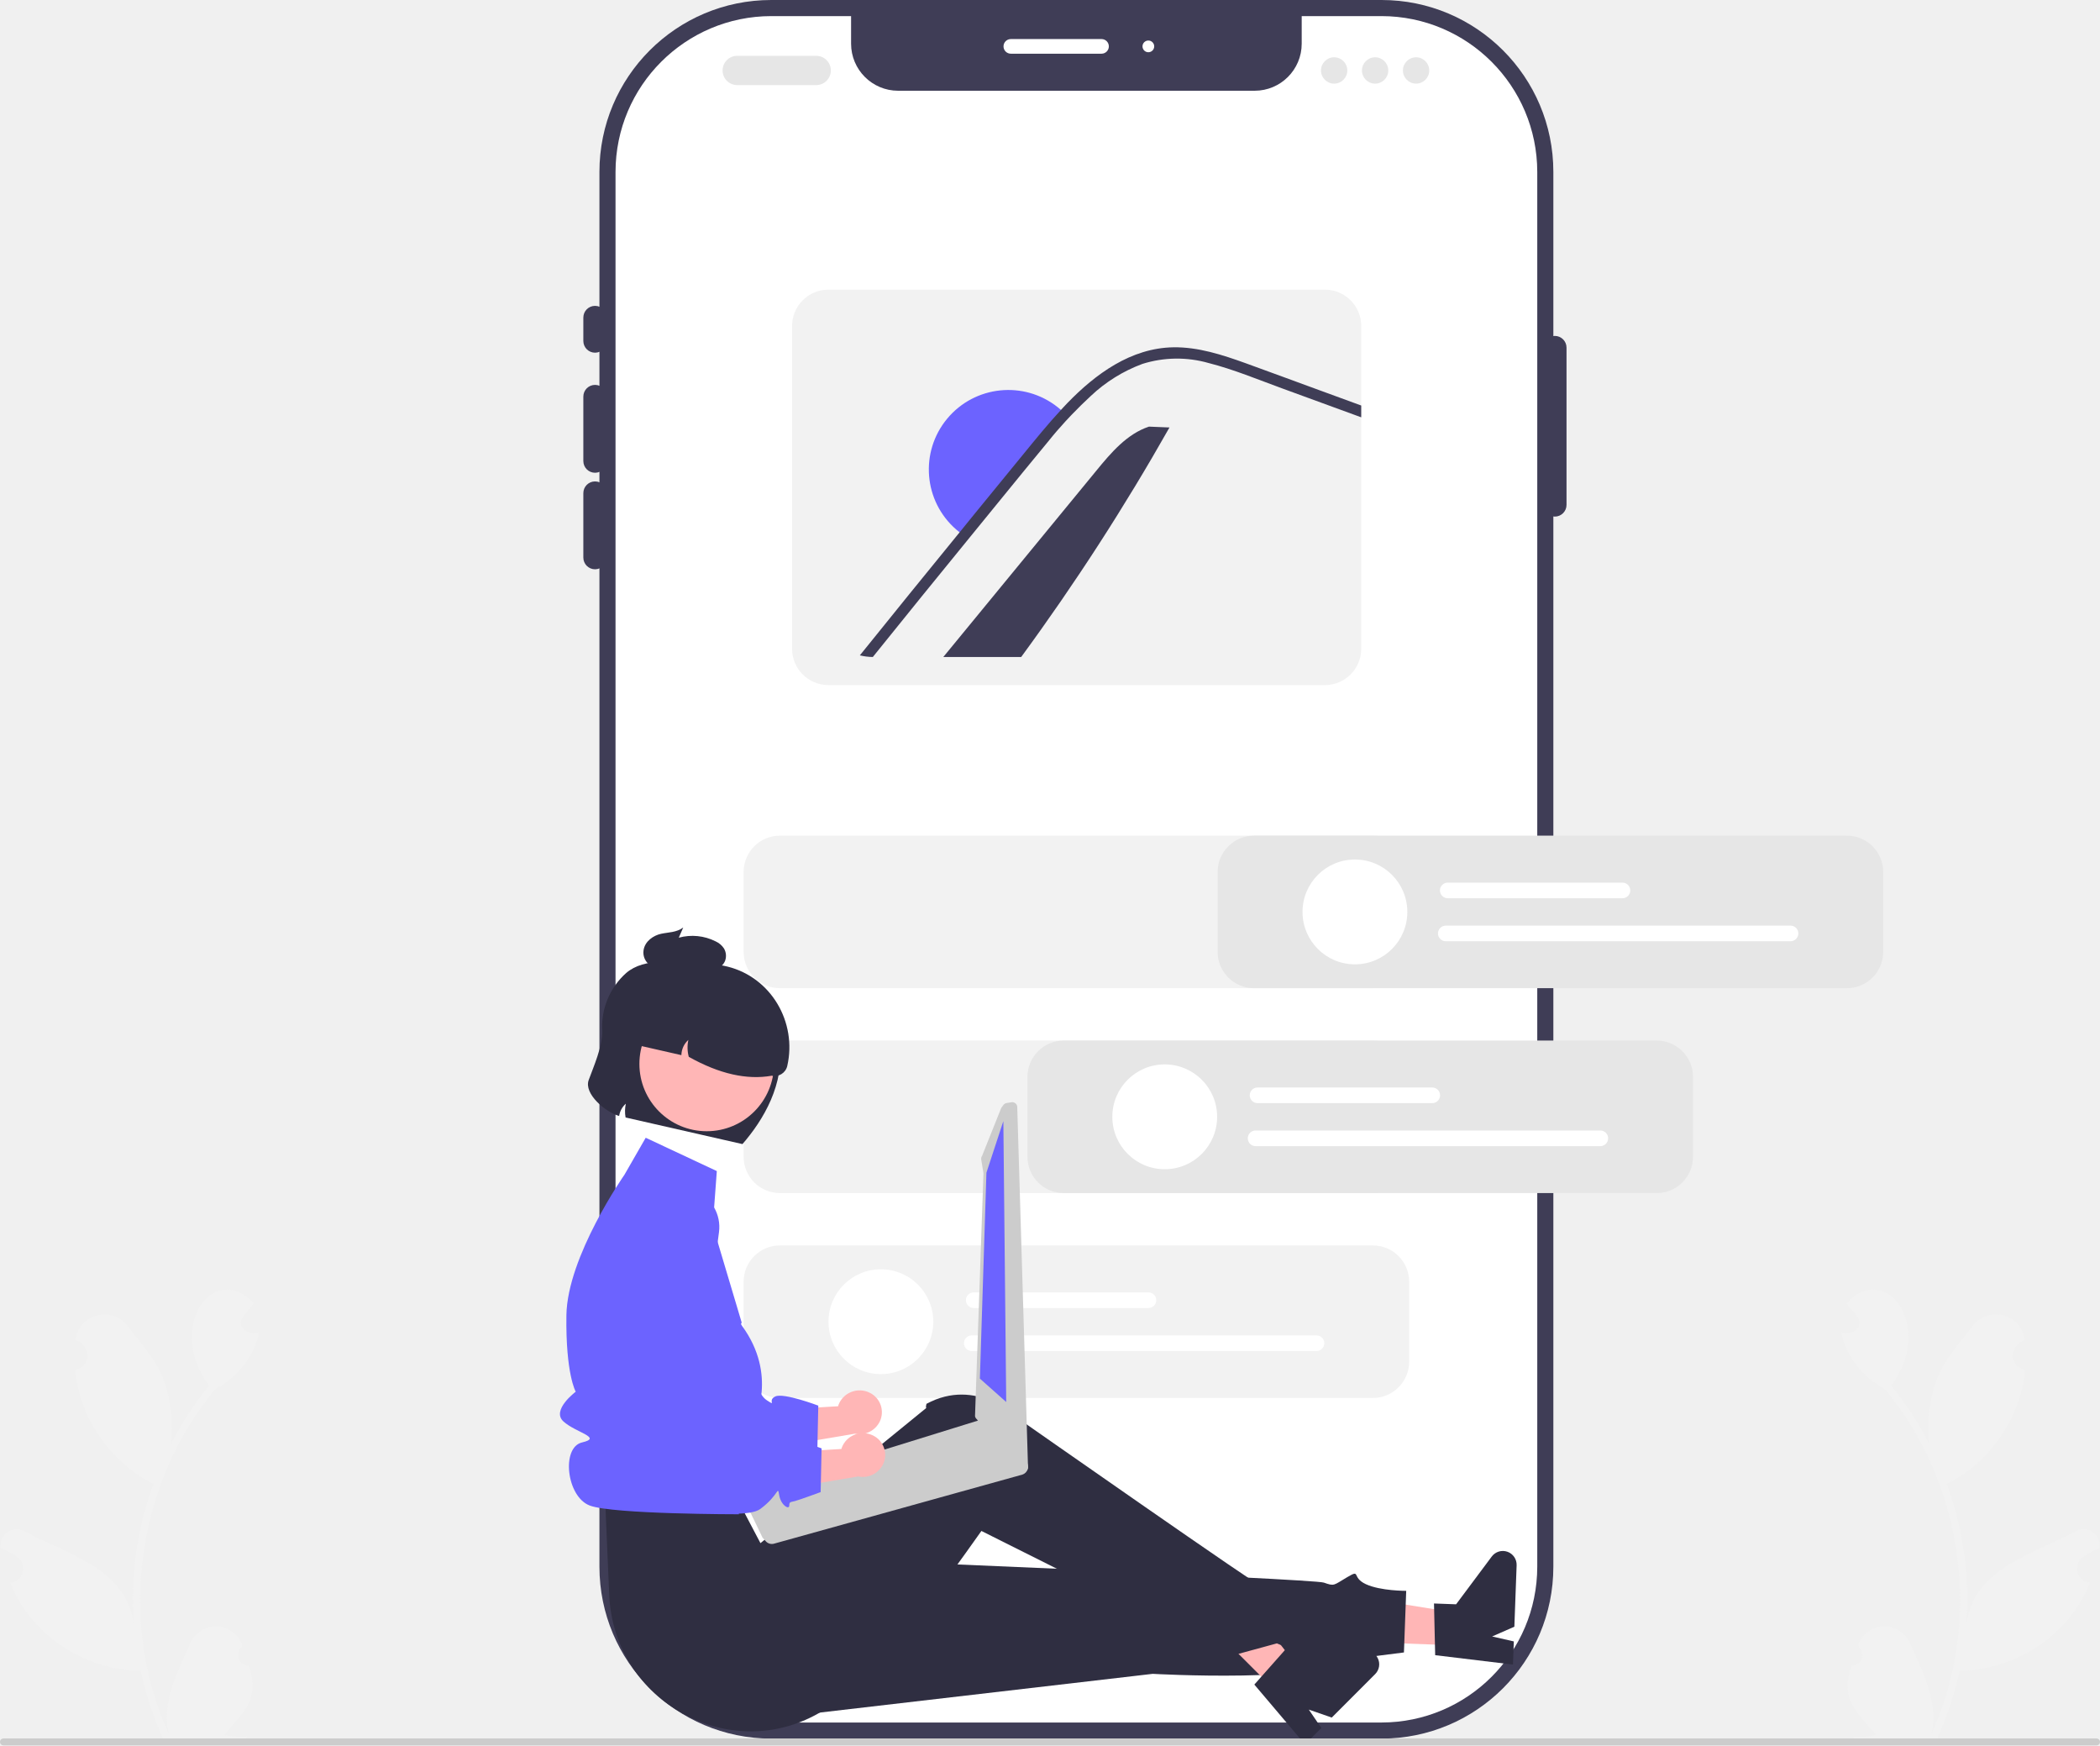
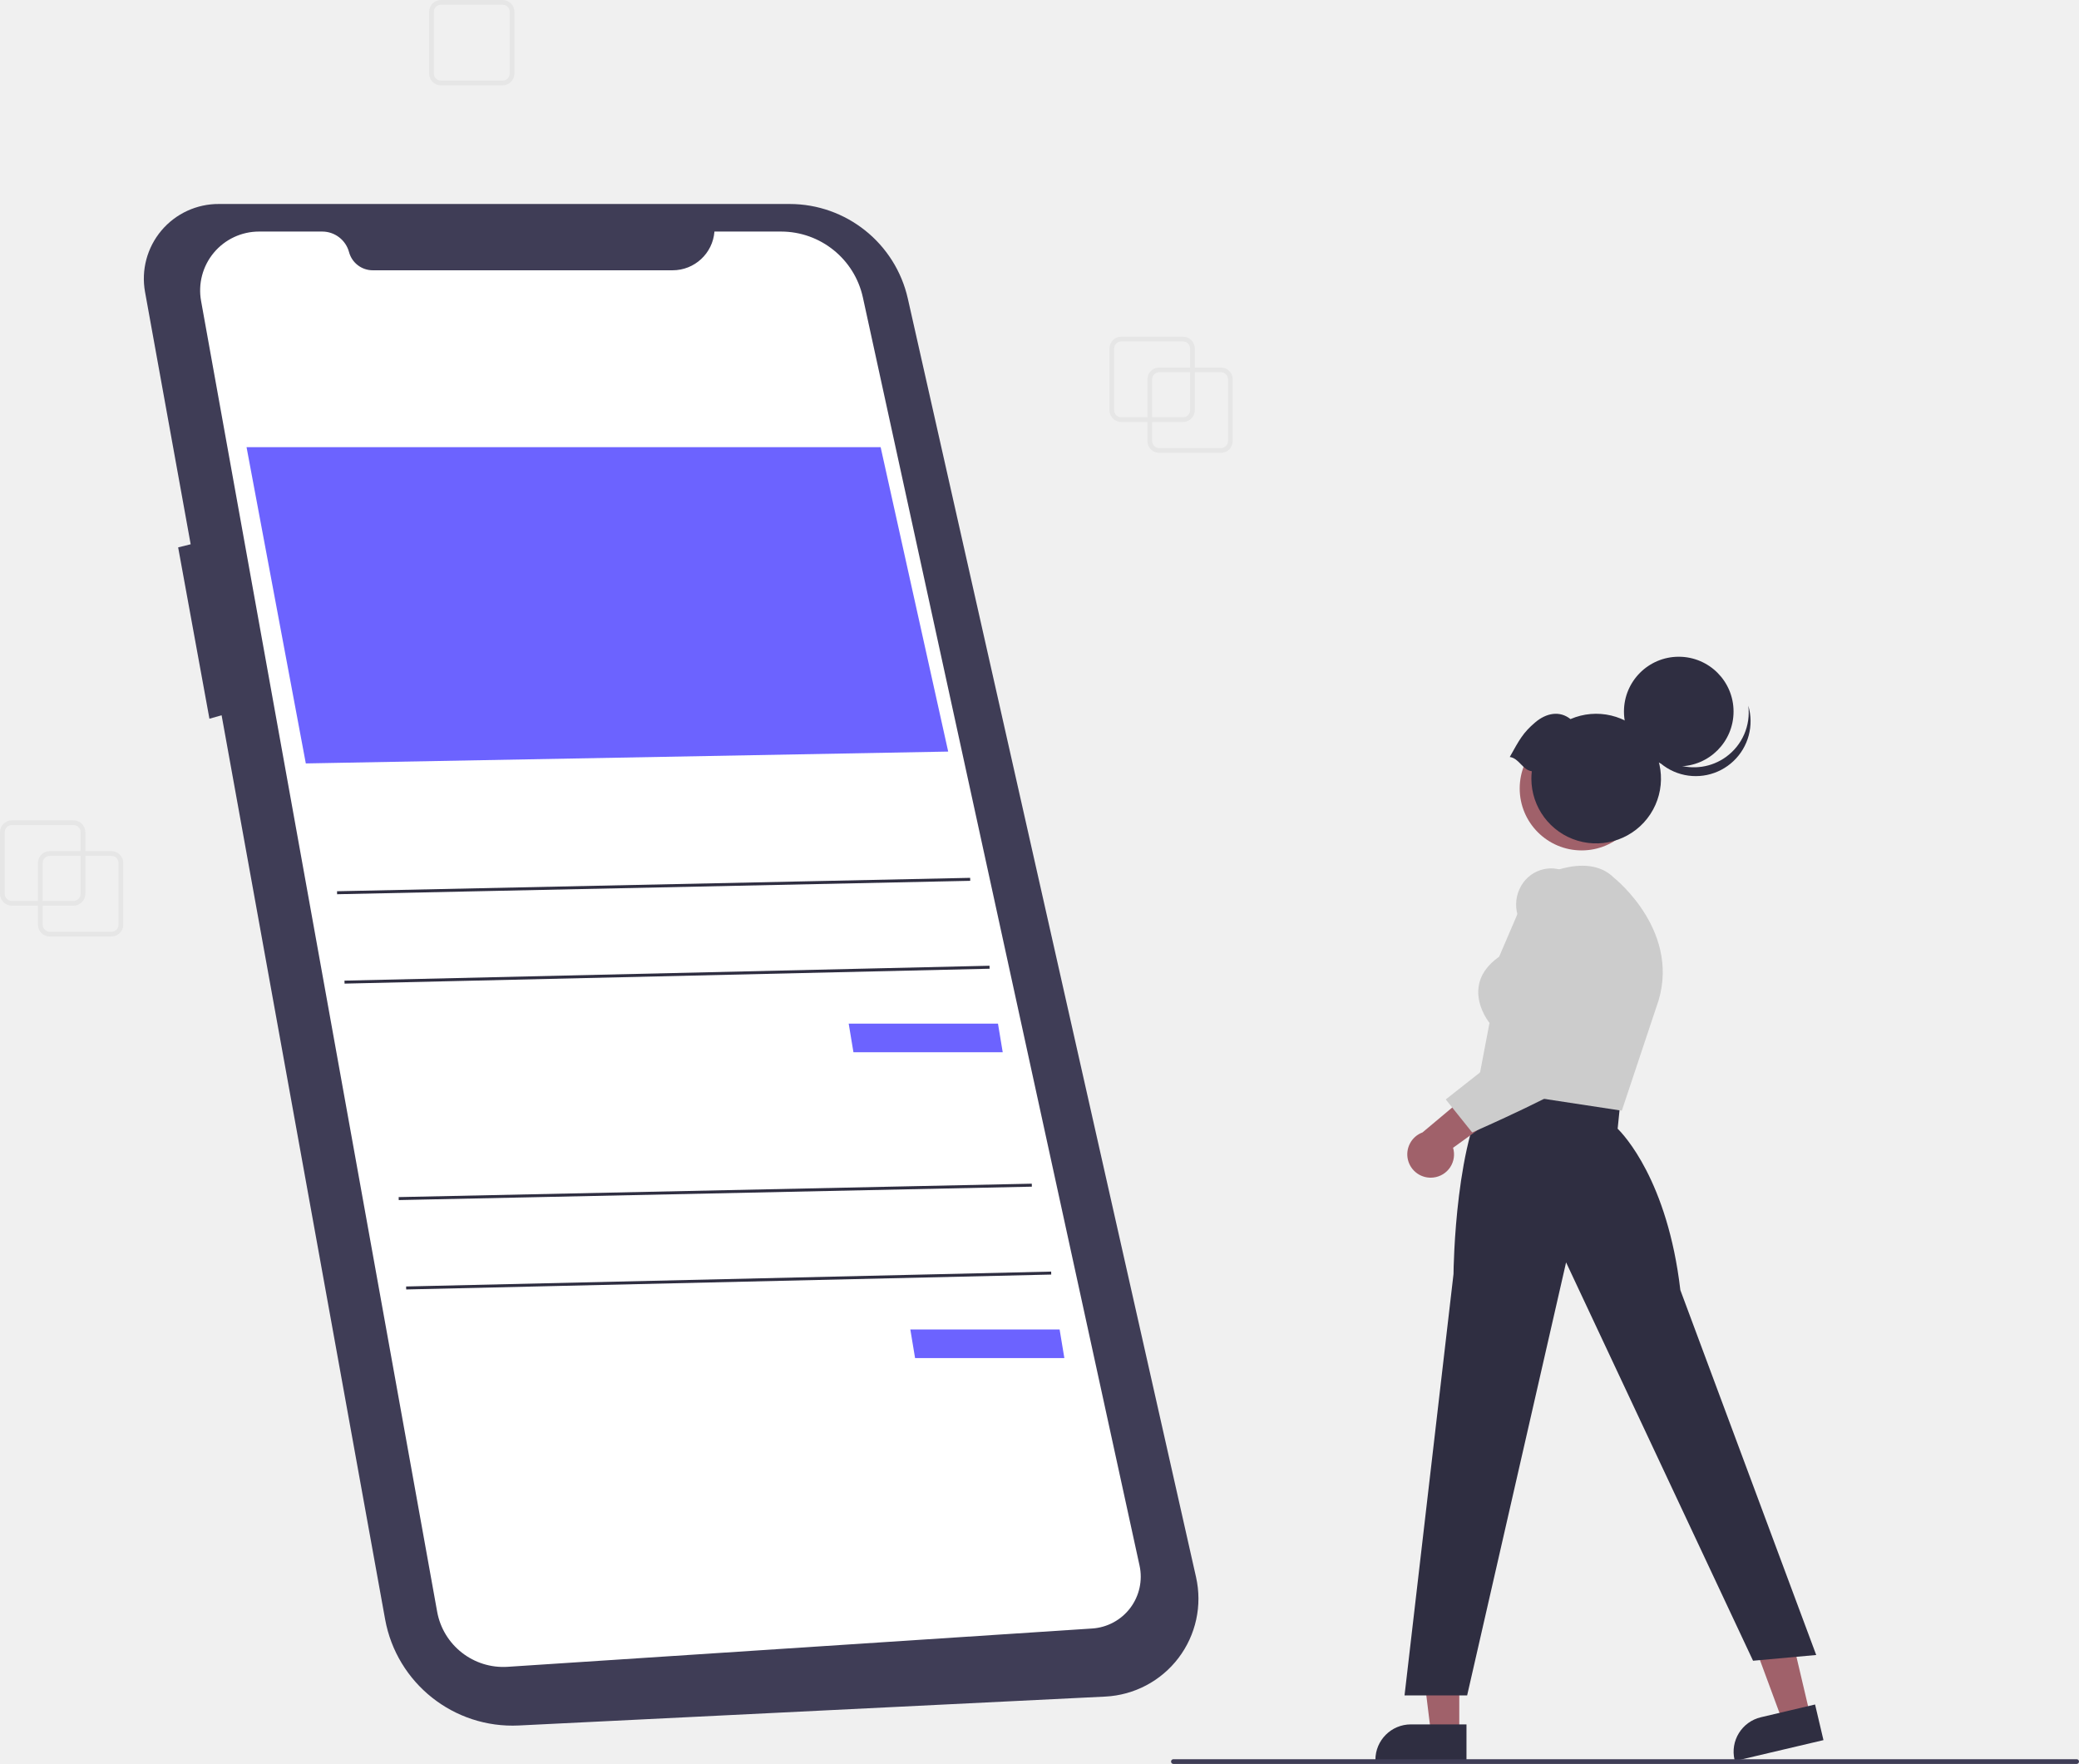
- <svg xmlns="http://www.w3.org/2000/svg" data-name="Layer 1" width="717.67" height="596.329" viewBox="0 0 717.67 596.329">
-   <rect x="204.855" width="326" height="594" rx="58.728" fill="#3f3d56" />
-   <path d="M766.52,210.568v476.54a53.292,53.292,0,0,1-53.23,53.23h-208.54a53.292,53.292,0,0,1-53.23-53.23v-476.54a53.292,53.292,0,0,1,53.23-53.23h27.27v9.42a16.081,16.081,0,0,0,16.08,16.08h121.84a16.081,16.081,0,0,0,16.08-16.08v-9.42h27.27A53.292,53.292,0,0,1,766.52,210.568Z" transform="translate(-241.165 -151.8354)" fill="#fff" />
-   <path d="M444.52,272.335a4.005,4.005,0,0,1-4-4v-8a4,4,0,0,1,8,0v8A4.005,4.005,0,0,1,444.52,272.335Z" transform="translate(-241.165 -151.8354)" fill="#3f3d56" />
-   <path d="M444.52,313.357a4.005,4.005,0,0,1-4-4V287.335a4,4,0,0,1,8,0v22.021A4.005,4.005,0,0,1,444.52,313.357Z" transform="translate(-241.165 -151.8354)" fill="#3f3d56" />
-   <path d="M444.52,346.335a4.005,4.005,0,0,1-4-4V320.314a4,4,0,0,1,8,0v22.021A4.005,4.005,0,0,1,444.52,346.335Z" transform="translate(-241.165 -151.8354)" fill="#3f3d56" />
-   <path d="M772.52,328.335a4.005,4.005,0,0,1-4-4V270.602a4,4,0,0,1,8,0v53.733A4.005,4.005,0,0,1,772.52,328.335Z" transform="translate(-241.165 -151.8354)" fill="#3f3d56" />
-   <path d="M617.612,170.181h-31a2.5,2.5,0,0,1,0-5h31a2.5,2.5,0,0,1,0,5Z" transform="translate(-241.165 -151.8354)" fill="#fff" />
-   <circle cx="392.447" cy="15.846" r="2" fill="#fff" />
-   <path d="M873.917,720.853a3.564,3.564,0,0,0,2.524-6.201c-.093-.356-.16-.612-.253-.968a9.575,9.575,0,0,1,17.749-.336c4.318,9.846,9.881,20.028,7.267,30.943,17.594-38.227,11.037-85.508-15.81-117.8-7.374-3.971-13.387-11.093-15.014-19.414,3.642,1.195,8.14-1.8,5.374-5.598-1.197-1.45-2.405-2.889-3.602-4.339,13.65-14.818,30.301,8.108,15.31,28.074a114.265,114.265,0,0,1,13.024,19.951,48.043,48.043,0,0,1,2.656-22.342c2.682-6.649,7.775-12.276,12.252-18.044,5.443-7.029,16.813-3.918,17.639,4.928-5.069,1.72-5.659,9.071.166,10.02-1.367,16.483-11.982,31.721-26.732,39.085a114.71,114.71,0,0,1,6.725,47.885c2.435-19.011,22.771-23.812,36.944-31.494a5.549,5.549,0,0,1,8.516,5.54,32.051,32.051,0,0,0-5.589,3.017,4.844,4.844,0,0,0,2.335,8.821c-7.011,17.839-25.462,29.949-44.529,30.064a117.929,117.929,0,0,1-7.701,23.201l-28.298.269c-.104-.313-.199-.637-.293-.951a32.153,32.153,0,0,0,7.826-.541c-7.008-8.139-12.407-12.274-8.483-23.767Z" transform="translate(-241.165 -151.8354)" fill="#f2f2f2" />
-   <path d="M326.162,720.853a3.564,3.564,0,0,1-2.524-6.201c.093-.356.16-.612.253-.968a9.575,9.575,0,0,0-17.749-.336c-4.318,9.846-9.881,20.028-7.267,30.943-17.594-38.227-11.037-85.508,15.81-117.8,7.374-3.971,13.387-11.093,15.014-19.414-3.642,1.195-8.14-1.8-5.374-5.598,1.197-1.45,2.405-2.889,3.602-4.339-13.65-14.818-30.301,8.108-15.31,28.074a114.265,114.265,0,0,0-13.024,19.951,48.043,48.043,0,0,0-2.656-22.342c-2.682-6.649-7.775-12.276-12.252-18.044-5.443-7.029-16.813-3.918-17.639,4.928,5.069,1.72,5.659,9.071-.166,10.02,1.367,16.483,11.982,31.721,26.732,39.085a114.71,114.71,0,0,0-6.725,47.885c-2.435-19.011-22.771-23.812-36.944-31.494a5.549,5.549,0,0,0-8.516,5.54,32.051,32.051,0,0,1,5.589,3.017,4.844,4.844,0,0,1-2.335,8.821c7.011,17.839,25.462,29.949,44.529,30.064a117.929,117.929,0,0,0,7.701,23.201l28.298.269c.104-.313.199-.637.293-.951a32.153,32.153,0,0,1-7.826-.541c7.008-8.139,12.407-12.274,8.483-23.767Z" transform="translate(-241.165 -151.8354)" fill="#f2f2f2" />
-   <path d="M520.106,180.908h-27a5,5,0,0,1,0-10h27a5,5,0,0,1,0,10Z" transform="translate(-241.165 -151.8354)" fill="#e6e6e6" />
-   <circle cx="455.941" cy="24.073" r="4.5" fill="#e6e6e6" />
-   <circle cx="469.941" cy="24.073" r="4.5" fill="#e6e6e6" />
-   <circle cx="483.941" cy="24.073" r="4.5" fill="#e6e6e6" />
-   <path d="M693.959,250.793h-169.7a12.417,12.417,0,0,0-12.4,12.4v110.31a12.417,12.417,0,0,0,12.4,12.4h169.7a12.411,12.411,0,0,0,12.4-12.4v-110.31A12.411,12.411,0,0,0,693.959,250.793Z" transform="translate(-241.165 -151.8354)" fill="#f2f2f2" />
-   <path d="M640.832,297.884a791.404,791.404,0,0,1-50.682,78.42H563.538q26.146-31.853,52.332-63.706c5.008-6.114,10.443-12.52,17.955-15.005Z" transform="translate(-241.165 -151.8354)" fill="#3f3d56" />
-   <path d="M605.466,293.536c-2.776,2.892-5.435,5.901-7.939,9.026-5.513,6.638-10.948,13.335-16.402,20.013-3.397,4.154-6.794,8.308-10.152,12.462a24.789,24.789,0,0,1-3.028-2.29A27.161,27.161,0,0,1,602.651,290.974,25.035,25.035,0,0,1,605.466,293.536Z" transform="translate(-241.165 -151.8354)" fill="#6c63ff" />
-   <path d="M706.359,290.382v4.03l-1.8-.66-25.33-9.26c-8.25-3.01-16.48-6.45-25-8.62a39.402,39.402,0,0,0-22.64.29,51.95,51.95,0,0,0-17.64,10.95c-2.25,2.08-4.43,4.21-6.54,6.42-.69.73-1.38,1.46-2.06,2.19-2.04,2.22-4.01,4.49-5.88,6.84-5.51,6.64-10.95,13.34-16.4,20.01-3.4,4.16-6.8,8.31-10.16,12.46q-16.83,20.595-33.46,41.27a19.537,19.537,0,0,1-4.43-.56q16.965-21.075,34.09-42.04.39-.48.78-.96c1.34-1.67,2.71-3.35,4.07-5.02q8.535-10.455,17.08-20.89c4.14-5.06,8.25-10.14,12.71-14.94.27-.31.55-.61.84-.92.43-.46.86-.91,1.3-1.38,9.69-10.01,21.78-18.86,36.26-19.1,8.52-.13,16.75,2.57,24.67,5.42,8.53,3.09,17.03,6.23,25.55,9.35Z" transform="translate(-241.165 -151.8354)" fill="#3f3d56" />
-   <path d="M710.35,629.454H507.691a12.413,12.413,0,0,1-12.399-12.399V589.742a12.413,12.413,0,0,1,12.399-12.399H710.35a12.413,12.413,0,0,1,12.399,12.399v27.313A12.413,12.413,0,0,1,710.35,629.454Z" transform="translate(-241.165 -151.8354)" fill="#f2f2f2" />
-   <path d="M710.35,489.454H507.691a12.413,12.413,0,0,1-12.399-12.399V449.742a12.413,12.413,0,0,1,12.399-12.399H710.35a12.413,12.413,0,0,1,12.399,12.399v27.313A12.413,12.413,0,0,1,710.35,489.454Z" transform="translate(-241.165 -151.8354)" fill="#f2f2f2" />
-   <path d="M710.35,559.454H507.691a12.413,12.413,0,0,1-12.399-12.399V519.742a12.413,12.413,0,0,1,12.399-12.399H710.35a12.413,12.413,0,0,1,12.399,12.399v27.313A12.413,12.413,0,0,1,710.35,559.454Z" transform="translate(-241.165 -151.8354)" fill="#f2f2f2" />
-   <path d="M633.641,598.724H573.93a2.671,2.671,0,0,1,0-5.342H633.641a2.671,2.671,0,0,1,0,5.342Z" transform="translate(-241.165 -151.8354)" fill="#fff" />
-   <path d="M691.072,613.415H573.262a2.671,2.671,0,0,1,0-5.342h117.81a2.671,2.671,0,0,1,0,5.342Z" transform="translate(-241.165 -151.8354)" fill="#fff" />
-   <circle cx="301.042" cy="451.563" r="17.909" fill="#fff" />
-   <path d="M538.216,627.589a7.744,7.744,0,0,0-10.203,3.547,7.431,7.431,0,0,0-.44,1.147l-26.969,1.612-3.997,13.972,36.706-6.202a7.723,7.723,0,0,0,8.487-4.106A7.391,7.391,0,0,0,538.4,627.676Q538.309,627.631,538.216,627.589Z" transform="translate(-241.165 -151.8354)" fill="#ffb6b6" />
-   <path d="M478.687,558.67l0,0a13.373,13.373,0,0,0-18.045,9.162l-7.415,29.943,1.395,52.384s38.702,7.426,45.199,2.653,5.887-8.327,6.497-4.774,3.399,5.045,3.437,3.631.354-1.172,1.973-1.598,8.765-3.06,8.765-3.06l.32-14.935s-11.814-4.479-14.68-3.142.61,3.554-2.866,1.336-3.856-9.216-4.45-2.909-2.334,7.482-4.94,4.677-14.681-1.013-14.681-1.013l7.683-58.23A13.373,13.373,0,0,0,478.687,558.67Z" transform="translate(-241.165 -151.8354)" fill="#6c63ff" />
-   <polygon points="498.157 562.178 498.564 551.148 456.212 544.329 455.612 560.608 498.157 562.178" fill="#ffb6b6" />
-   <path d="M731.634,717.334l-.402-17.661,7.55.279,12.189-16.327a4.719,4.719,0,0,1,8.498,2.997l-.774,20.98-7.602,3.341,7.416,1.687-.292,7.91Z" transform="translate(-241.165 -151.8354)" fill="#2f2e41" />
-   <path d="M500.963,739.308,635.106,723.709s57.927,3.346,71.519-5.496l14.332-1.809.777-21.053s-8.764.065-13.803-2.283-1.537-5.221-6.341-2.396-4.297,3.164-8.011,1.866-174.05-8.261-174.05-8.261Z" transform="translate(-241.165 -151.8354)" fill="#2f2e41" />
-   <polygon points="436.563 578.337 444.363 570.527 417.953 536.724 406.441 548.25 436.563 578.337" fill="#ffb6b6" />
-   <path d="M669.833,727.378l11.717-13.22,5.345,5.339,20.04-3.679a4.719,4.719,0,0,1,4.192,7.977l-14.836,14.854-7.845-2.721,4.289,6.281-5.594,5.6Z" transform="translate(-241.165 -151.8354)" fill="#2f2e41" />
-   <path d="M448.039,665.843l1.334,31c1.57,36.493,41.759,58.581,72.923,39.527q.862-.527,1.729-1.091s11.814-3.173,11.456-8.197,2.528-7.47,5.082-6.1S576.558,674.89,576.558,674.89s69.482,34.659,84.81,42.818l16.173-4.407s6.087,2.875,3.894-1.283-2.586-2.167-3.26-6.697-2.397-10.147-3.442-9.911-85.957-59.195-85.957-59.195-13.833-14-30.993-4.756c-.357,1.358-.052,1.405-.052,1.405l-56.684,46.189-8.009-15.211Z" transform="translate(-241.165 -151.8354)" fill="#2f2e41" />
-   <path d="M486.138,551.94l-24.304-11.39-7.276,12.661s-19.542,27.887-19.825,48.005,3.185,26.101,3.185,26.101-8.426,6.299-4.213,10.15,13.54,5.512,6.376,7.181-5.348,18.569,2.652,21.569,50.964,2.974,50.964,2.974a7.651,7.651,0,0,1,1.89-7.534c3.331-3.339,6.331-.943,3.331-6.141s-8-2.198-4-9.198,3.999-9.092,3.999-9.092,8.154-15.519-4.128-32.355c-.749-1.026-.119-1.066-.119-1.066l-9.918-33.236Z" transform="translate(-241.165 -151.8354)" fill="#6c63ff" />
-   <path d="M446.971,504.046c.206,5.134-3.03,12.407-4.623,16.793-1.703,4.689,5.679,10.913,10.405,12.276a6.989,6.989,0,0,1,2.289-4.197,11.967,11.967,0,0,0-.087,4.708l39.948,9.094c7.187-8.322,14.413-20.287,12.837-34.717a14.04,14.04,0,0,0-6.761-14l-20.195-11.931c-8.59-1.956-19.408-3.136-25.613,2.179A24.575,24.575,0,0,0,446.971,504.046Z" transform="translate(-241.165 -151.8354)" fill="#2f2e41" />
-   <circle cx="241.514" cy="363.489" r="23" fill="#ffb6b6" />
-   <path d="M455.734,503.036l-1.11,4.875,19.404,4.417a7.156,7.156,0,0,1,2.386-5.21,12.192,12.192,0,0,0,.139,5.785c10.464,5.872,19.896,7.952,28.354,6.455a4.431,4.431,0,0,0,5.304-3.337v0c3.403-14.947-5.512-30.225-20.386-33.935a27.997,27.997,0,0,0-34.09,20.949Z" transform="translate(-241.165 -151.8354)" fill="#2f2e41" />
-   <path d="M467.079,470.871c2.559-.555,5.266-.421,7.579-2.154l-1.517,3.482a17.626,17.626,0,0,1,12.585,1.257,6.73,6.73,0,0,1,2.849,2.412,4.957,4.957,0,0,1,.375,4.269,4.641,4.641,0,0,1-2.718,2.581,8.963,8.963,0,0,1-3.326.348q-7.083-.165-14.166-.33a10.591,10.591,0,0,1-5.225-1.015,5.22,5.22,0,0,1-2.424-5.183C461.542,473.373,464.52,471.426,467.079,470.871Z" transform="translate(-241.165 -151.8354)" fill="#2f2e41" />
-   <path d="M591.844,651.131a.981.981,0,0,0-.188-.173,2.012,2.012,0,0,0-.616-.482l-1.683-.901-11.173-12.405a2.806,2.806,0,0,0-2.098-.201l-.029.009-4.786,1.48-4.116,1.277-5.75,1.782L522.237,653.646l-25.745,7.971a2.785,2.785,0,0,0-1.829,3.448,2.898,2.898,0,0,0,.588,1.044l.819.912,1.718,1.914,3.981,8.25,1.105,1.233a2.775,2.775,0,0,0,2.866.804L590.554,655.638a2.824,2.824,0,0,0,1.29-4.507Z" transform="translate(-241.165 -151.8354)" fill="#ccc" />
-   <path d="M586.808,528.426l-1.642.266a1.728,1.728,0,0,0-1.119.695l-.724,1.012-6.527,16.322a1.728,1.728,0,0,0-.297,1.288l.765,4.65-2.89,83.006a1.748,1.748,0,0,0,.647,1.084l12.673,16.952.296.235.638.5a1.756,1.756,0,0,0,1.147.365l1.077-.051a1.73,1.73,0,0,0,1.265-.645,1.704,1.704,0,0,0,.359-1.37L588.799,529.846a1.725,1.725,0,0,0-1.982-1.422Z" transform="translate(-241.165 -151.8354)" fill="#ccc" />
-   <polygon points="342.893 383.04 337.111 400.653 334.874 471.007 343.874 479.007 342.893 383.04" fill="#6c63ff" />
-   <path d="M539.345,642.192a7.744,7.744,0,0,0-10.203,3.547,7.431,7.431,0,0,0-.44,1.147l-26.969,1.612-3.997,13.972,36.706-6.202a7.723,7.723,0,0,0,8.487-4.106,7.391,7.391,0,0,0-3.401-9.883Q539.437,642.234,539.345,642.192Z" transform="translate(-241.165 -151.8354)" fill="#ffb6b6" />
-   <path d="M479.816,573.272l0,0a13.373,13.373,0,0,0-18.045,9.162l-7.415,29.943,1.395,52.384s38.702,7.426,45.199,2.653,5.887-8.327,6.497-4.774,3.399,5.045,3.437,3.631.354-1.172,1.973-1.598,8.765-3.06,8.765-3.06l.32-14.935s-11.814-4.479-14.68-3.142.61,3.554-2.866,1.336-3.856-9.216-4.45-2.909-2.334,7.482-4.94,4.677-14.681-1.013-14.681-1.013l7.683-58.23A13.373,13.373,0,0,0,479.816,573.272Z" transform="translate(-241.165 -151.8354)" fill="#6c63ff" />
-   <path d="M241.165,746.975a1.186,1.186,0,0,0,1.19,1.19h715.29a1.19,1.19,0,0,0,0-2.38H242.355A1.187,1.187,0,0,0,241.165,746.975Z" transform="translate(-241.165 -151.8354)" fill="#ccc" />
-   <path d="M872.35,489.454H669.691a12.413,12.413,0,0,1-12.399-12.399V449.742a12.413,12.413,0,0,1,12.399-12.399H872.35a12.413,12.413,0,0,1,12.399,12.399v27.313A12.413,12.413,0,0,1,872.35,489.454Z" transform="translate(-241.165 -151.8354)" fill="#e6e6e6" />
-   <path d="M795.641,458.724H735.93a2.671,2.671,0,1,1,0-5.342H795.641a2.671,2.671,0,1,1,0,5.342Z" transform="translate(-241.165 -151.8354)" fill="#fff" />
-   <path d="M853.072,473.415H735.262a2.671,2.671,0,1,1,0-5.342h117.81a2.671,2.671,0,0,1,0,5.342Z" transform="translate(-241.165 -151.8354)" fill="#fff" />
-   <circle cx="463.042" cy="311.563" r="17.909" fill="#fff" />
-   <path d="M807.35,559.454H604.691a12.413,12.413,0,0,1-12.399-12.399V519.742a12.413,12.413,0,0,1,12.399-12.399H807.35a12.413,12.413,0,0,1,12.399,12.399v27.313A12.413,12.413,0,0,1,807.35,559.454Z" transform="translate(-241.165 -151.8354)" fill="#e6e6e6" />
-   <path d="M730.641,528.724H670.93a2.671,2.671,0,1,1,0-5.342H730.641a2.671,2.671,0,0,1,0,5.342Z" transform="translate(-241.165 -151.8354)" fill="#fff" />
-   <path d="M788.072,543.415H670.262a2.671,2.671,0,0,1,0-5.342h117.81a2.671,2.671,0,0,1,0,5.342Z" transform="translate(-241.165 -151.8354)" fill="#fff" />
-   <circle cx="398.042" cy="381.563" r="17.909" fill="#fff" />
+ <svg xmlns="http://www.w3.org/2000/svg" data-name="Layer 1" width="876.972" height="744" viewBox="0 0 876.972 744">
+   <path d="M676.514,269h-26a5.006,5.006,0,0,1-5-5V238a5.006,5.006,0,0,1,5-5h26a5.006,5.006,0,0,1,5,5v26A5.006,5.006,0,0,1,676.514,269Zm-26-34a3.003,3.003,0,0,0-3,3v26a3.003,3.003,0,0,0,3,3h26a3.003,3.003,0,0,0,3-3V238a3.003,3.003,0,0,0-3-3Z" transform="translate(-161.5138 -78)" fill="#e6e6e6" />
+   <path d="M373.514,114h-26a5.006,5.006,0,0,1-5-5V83a5.006,5.006,0,0,1,5-5h26a5.006,5.006,0,0,1,5,5v26A5.006,5.006,0,0,1,373.514,114Zm-26-34a3.003,3.003,0,0,0-3,3v26a3.003,3.003,0,0,0,3,3h26a3.003,3.003,0,0,0,3-3V83a3.003,3.003,0,0,0-3-3Z" transform="translate(-161.5138 -78)" fill="#e6e6e6" />
+   <path d="M660.514,256h-26a5.006,5.006,0,0,1-5-5V225a5.006,5.006,0,0,1,5-5h26a5.006,5.006,0,0,1,5,5v26A5.006,5.006,0,0,1,660.514,256Zm-26-34a3.003,3.003,0,0,0-3,3v26a3.003,3.003,0,0,0,3,3h26a3.003,3.003,0,0,0,3-3V225a3.003,3.003,0,0,0-3-3Z" transform="translate(-161.5138 -78)" fill="#e6e6e6" />
+   <path d="M208.514,473h-26a5.006,5.006,0,0,1-5-5V442a5.006,5.006,0,0,1,5-5h26a5.006,5.006,0,0,1,5,5v26A5.006,5.006,0,0,1,208.514,473Zm-26-34a3.003,3.003,0,0,0-3,3v26a3.003,3.003,0,0,0,3,3h26a3.003,3.003,0,0,0,3-3V442a3.003,3.003,0,0,0-3-3Z" transform="translate(-161.5138 -78)" fill="#e6e6e6" />
+   <path d="M192.514,460h-26a5.006,5.006,0,0,1-5-5V429a5.006,5.006,0,0,1,5-5h26a5.006,5.006,0,0,1,5,5v26A5.006,5.006,0,0,1,192.514,460Zm-26-34a3.003,3.003,0,0,0-3,3v26a3.003,3.003,0,0,0,3,3h26a3.003,3.003,0,0,0,3-3V429a3.003,3.003,0,0,0-3-3Z" transform="translate(-161.5138 -78)" fill="#e6e6e6" />
+   <path d="M253.943,164.039H494.559a51.15,51.15,0,0,1,49.898,39.901L666.035,743.206a41.34,41.34,0,0,1-38.294,50.382L380.386,805.776A54.615,54.615,0,0,1,323.956,760.948l-68.967-381.268-5.131,1.466-13.196-72.265,5.281-1.32L222.693,201.136a31.493,31.493,0,0,1,31.25-37.097Z" transform="translate(-161.5138 -78)" fill="#3f3d56" />
+   <path d="M462.882,175.664h28.087a35.349,35.349,0,0,1,34.536,27.813L642.204,738.345a21.903,21.903,0,0,1-19.967,26.525l-246.554,16.159a28.367,28.367,0,0,1-29.773-23.277L246.33,204.914a24.846,24.846,0,0,1,24.452-29.25h26.645a11.726,11.726,0,0,1,11.323,8.677h0a10.352,10.352,0,0,0,9.996,7.661H445.239a17.695,17.695,0,0,0,17.643-16.338Z" transform="translate(-161.5138 -78)" fill="#fff" />
+   <polygon points="104 188.606 371.476 188.606 399.971 317 129 322 104 188.606" fill="#6c63ff" />
+   <polygon points="358 431.754 420.971 431.754 422.971 443.809 360 443.809 358 431.754" fill="#6c63ff" />
+   <rect x="303.667" y="451.084" width="267.125" height="1.257" transform="translate(-170.9793 -68.64185) rotate(-1.21314)" fill="#2f2e41" />
+   <rect x="306.803" y="488.473" width="272.164" height="1.257" transform="translate(-172.6883 -67.64407) rotate(-1.32299)" fill="#2f2e41" />
+   <polygon points="384 560.754 446.971 560.754 448.971 572.809 386 572.809 384 560.754" fill="#6c63ff" />
+   <rect x="329.667" y="580.084" width="267.125" height="1.257" transform="translate(-173.7046 -68.06247) rotate(-1.21314)" fill="#2f2e41" />
+   <rect x="332.803" y="617.473" width="272.164" height="1.257" transform="translate(-175.6598 -67.00938) rotate(-1.32299)" fill="#2f2e41" />
+   <polygon points="615.56 731.207 603.645 731.206 597.977 685.249 615.562 685.25 615.56 731.207" fill="#a0616a" />
+   <path d="M780.112,820.757l-38.419-.001v-.486a14.954,14.954,0,0,1,14.954-14.953h.001l23.465.001Z" transform="translate(-161.5138 -78)" fill="#2f2e41" />
+   <polygon points="763.576 723.405 751.979 726.136 735.926 682.702 753.043 678.671 763.576 723.405" fill="#a0616a" />
+   <path d="M930.695,811.951l-37.396,8.806-.111-.473a14.954,14.954,0,0,1,11.127-17.983l.001-0,22.84-5.378Z" transform="translate(-161.5138 -78)" fill="#2f2e41" />
+   <path d="M774.639,615.366c.023-2.395.732-58.915,16.225-80.286l.229-.315,53.992,7.449-1.207,11.863c2.375,2.31,21.055,21.83,26.449,68.054l57.308,153.915-26.642,2.422L822.127,610.449,780.392,793.084H753.981Z" transform="translate(-161.5138 -78)" fill="#2f2e41" />
+   <path d="M784.539,537.165l5.278-27.708c-1.033-1.33-5.611-7.717-4.592-15.204.665-4.884,3.58-9.167,8.668-12.734l13.68-31.92.184-.108c.921-.543,22.703-13.138,34.577-1.255.297.23,29.533,23.438,17.793,54.746L845.633,546.467Z" transform="translate(-161.5138 -78)" fill="#ccc" />
+   <path d="M766.177,574.652a9.798,9.798,0,0,0,8.275-12.54l28.251-20.354-16.912-6.433-24.235,20.315a9.851,9.851,0,0,0,4.62,19.012Z" transform="translate(-161.5138 -78)" fill="#a0616a" />
+   <path d="M771.369,541.725l43.13-33.981-12.822-43.808a15.74,15.74,0,0,1,1.589-12.458,14.558,14.558,0,0,1,9.546-6.891c7.383-1.562,14.086,2.572,19.917,12.29l.044.088c.965,2.358,23.434,57.901,6.277,69.779-16.783,11.619-55.699,28.532-56.091,28.703l-.456.197Z" transform="translate(-161.5138 -78)" fill="#ccc" />
+   <circle cx="667.177" cy="332.556" r="26.128" fill="#a0616a" />
+   <circle cx="708.139" cy="300.114" r="23.114" fill="#2f2e41" />
+   <path d="M889.59,397.255a23.116,23.116,0,0,1-35.695-12.137,23.116,23.116,0,1,0,45.09-9.479A23.107,23.107,0,0,1,889.59,397.255Z" transform="translate(-161.5138 -78)" fill="#2f2e41" />
+   <path d="M798.37,397.28c4.035-7.224,5.579-10.242,10.782-14.635,4.601-3.885,10.26-5.026,14.825-1.345a27.336,27.336,0,1,1-16.494,25.092,27.562,27.562,0,0,1,.186-3.091C803.702,402.745,802.338,397.837,798.37,397.28Z" transform="translate(-161.5138 -78)" fill="#2f2e41" />
+   <path d="M1037.486,822h-381a1,1,0,0,1,0-2h381a1,1,0,0,1,0,2Z" transform="translate(-161.5138 -78)" fill="#3f3d56" />
</svg>
